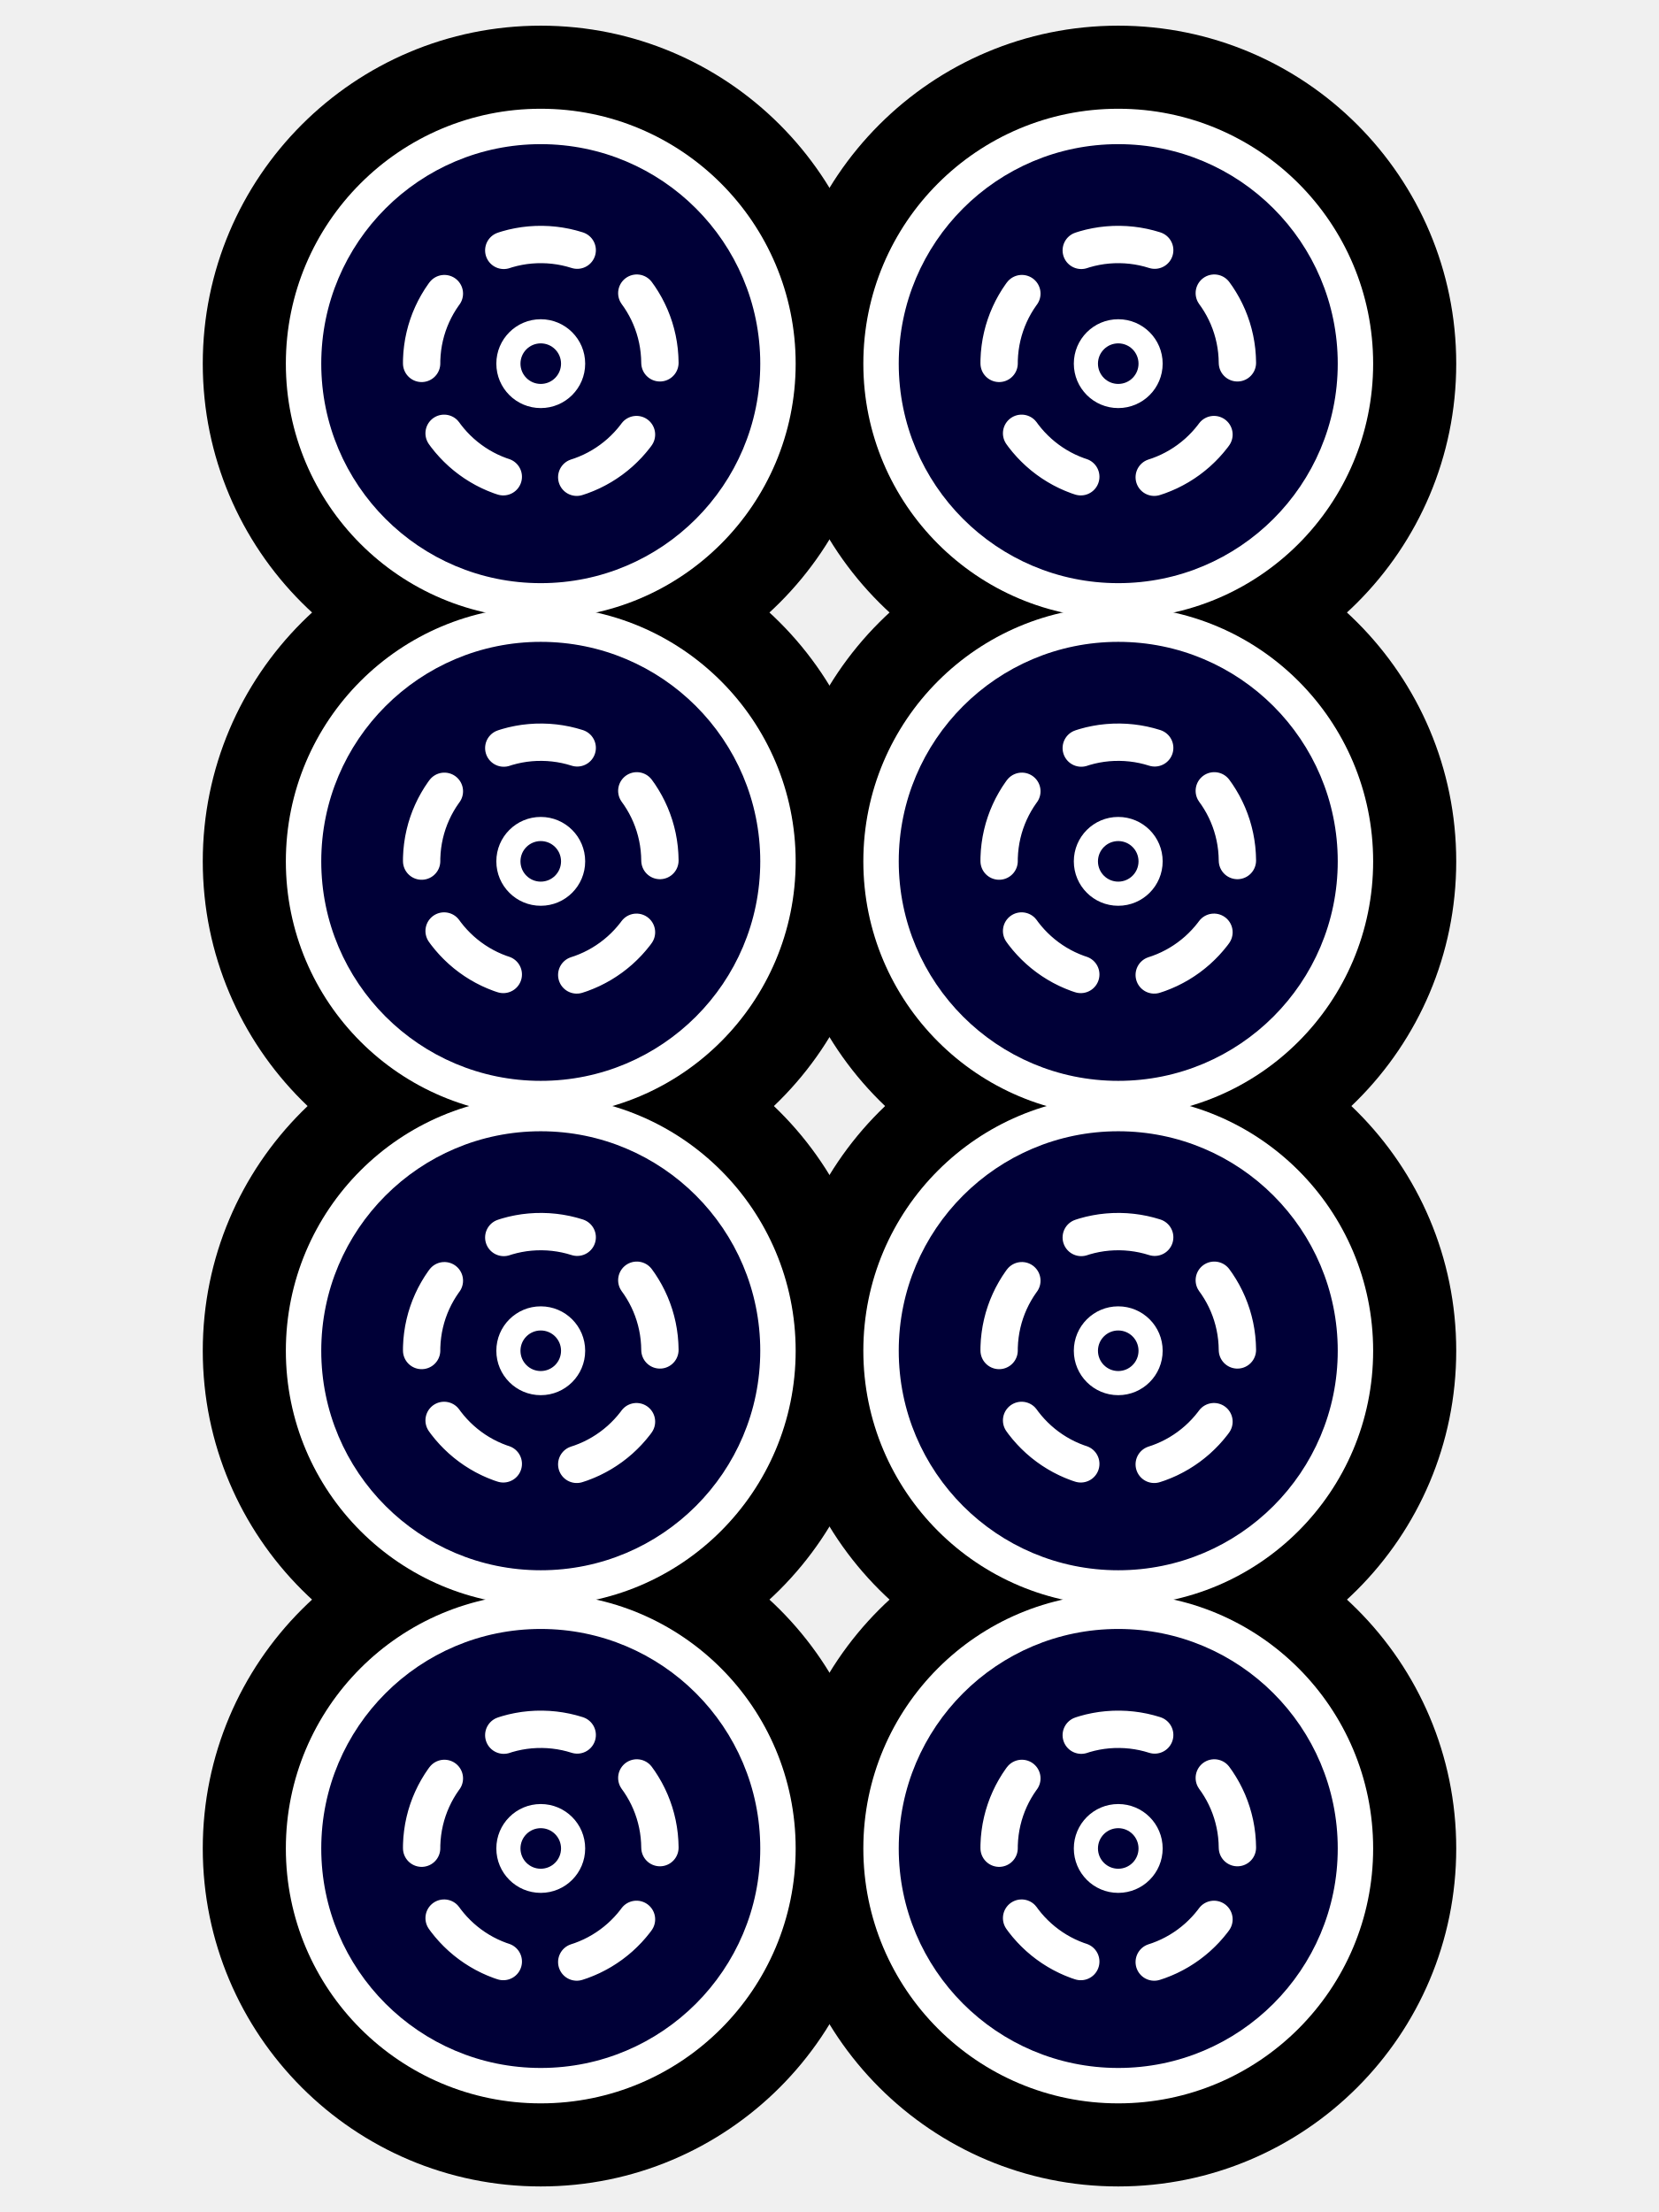
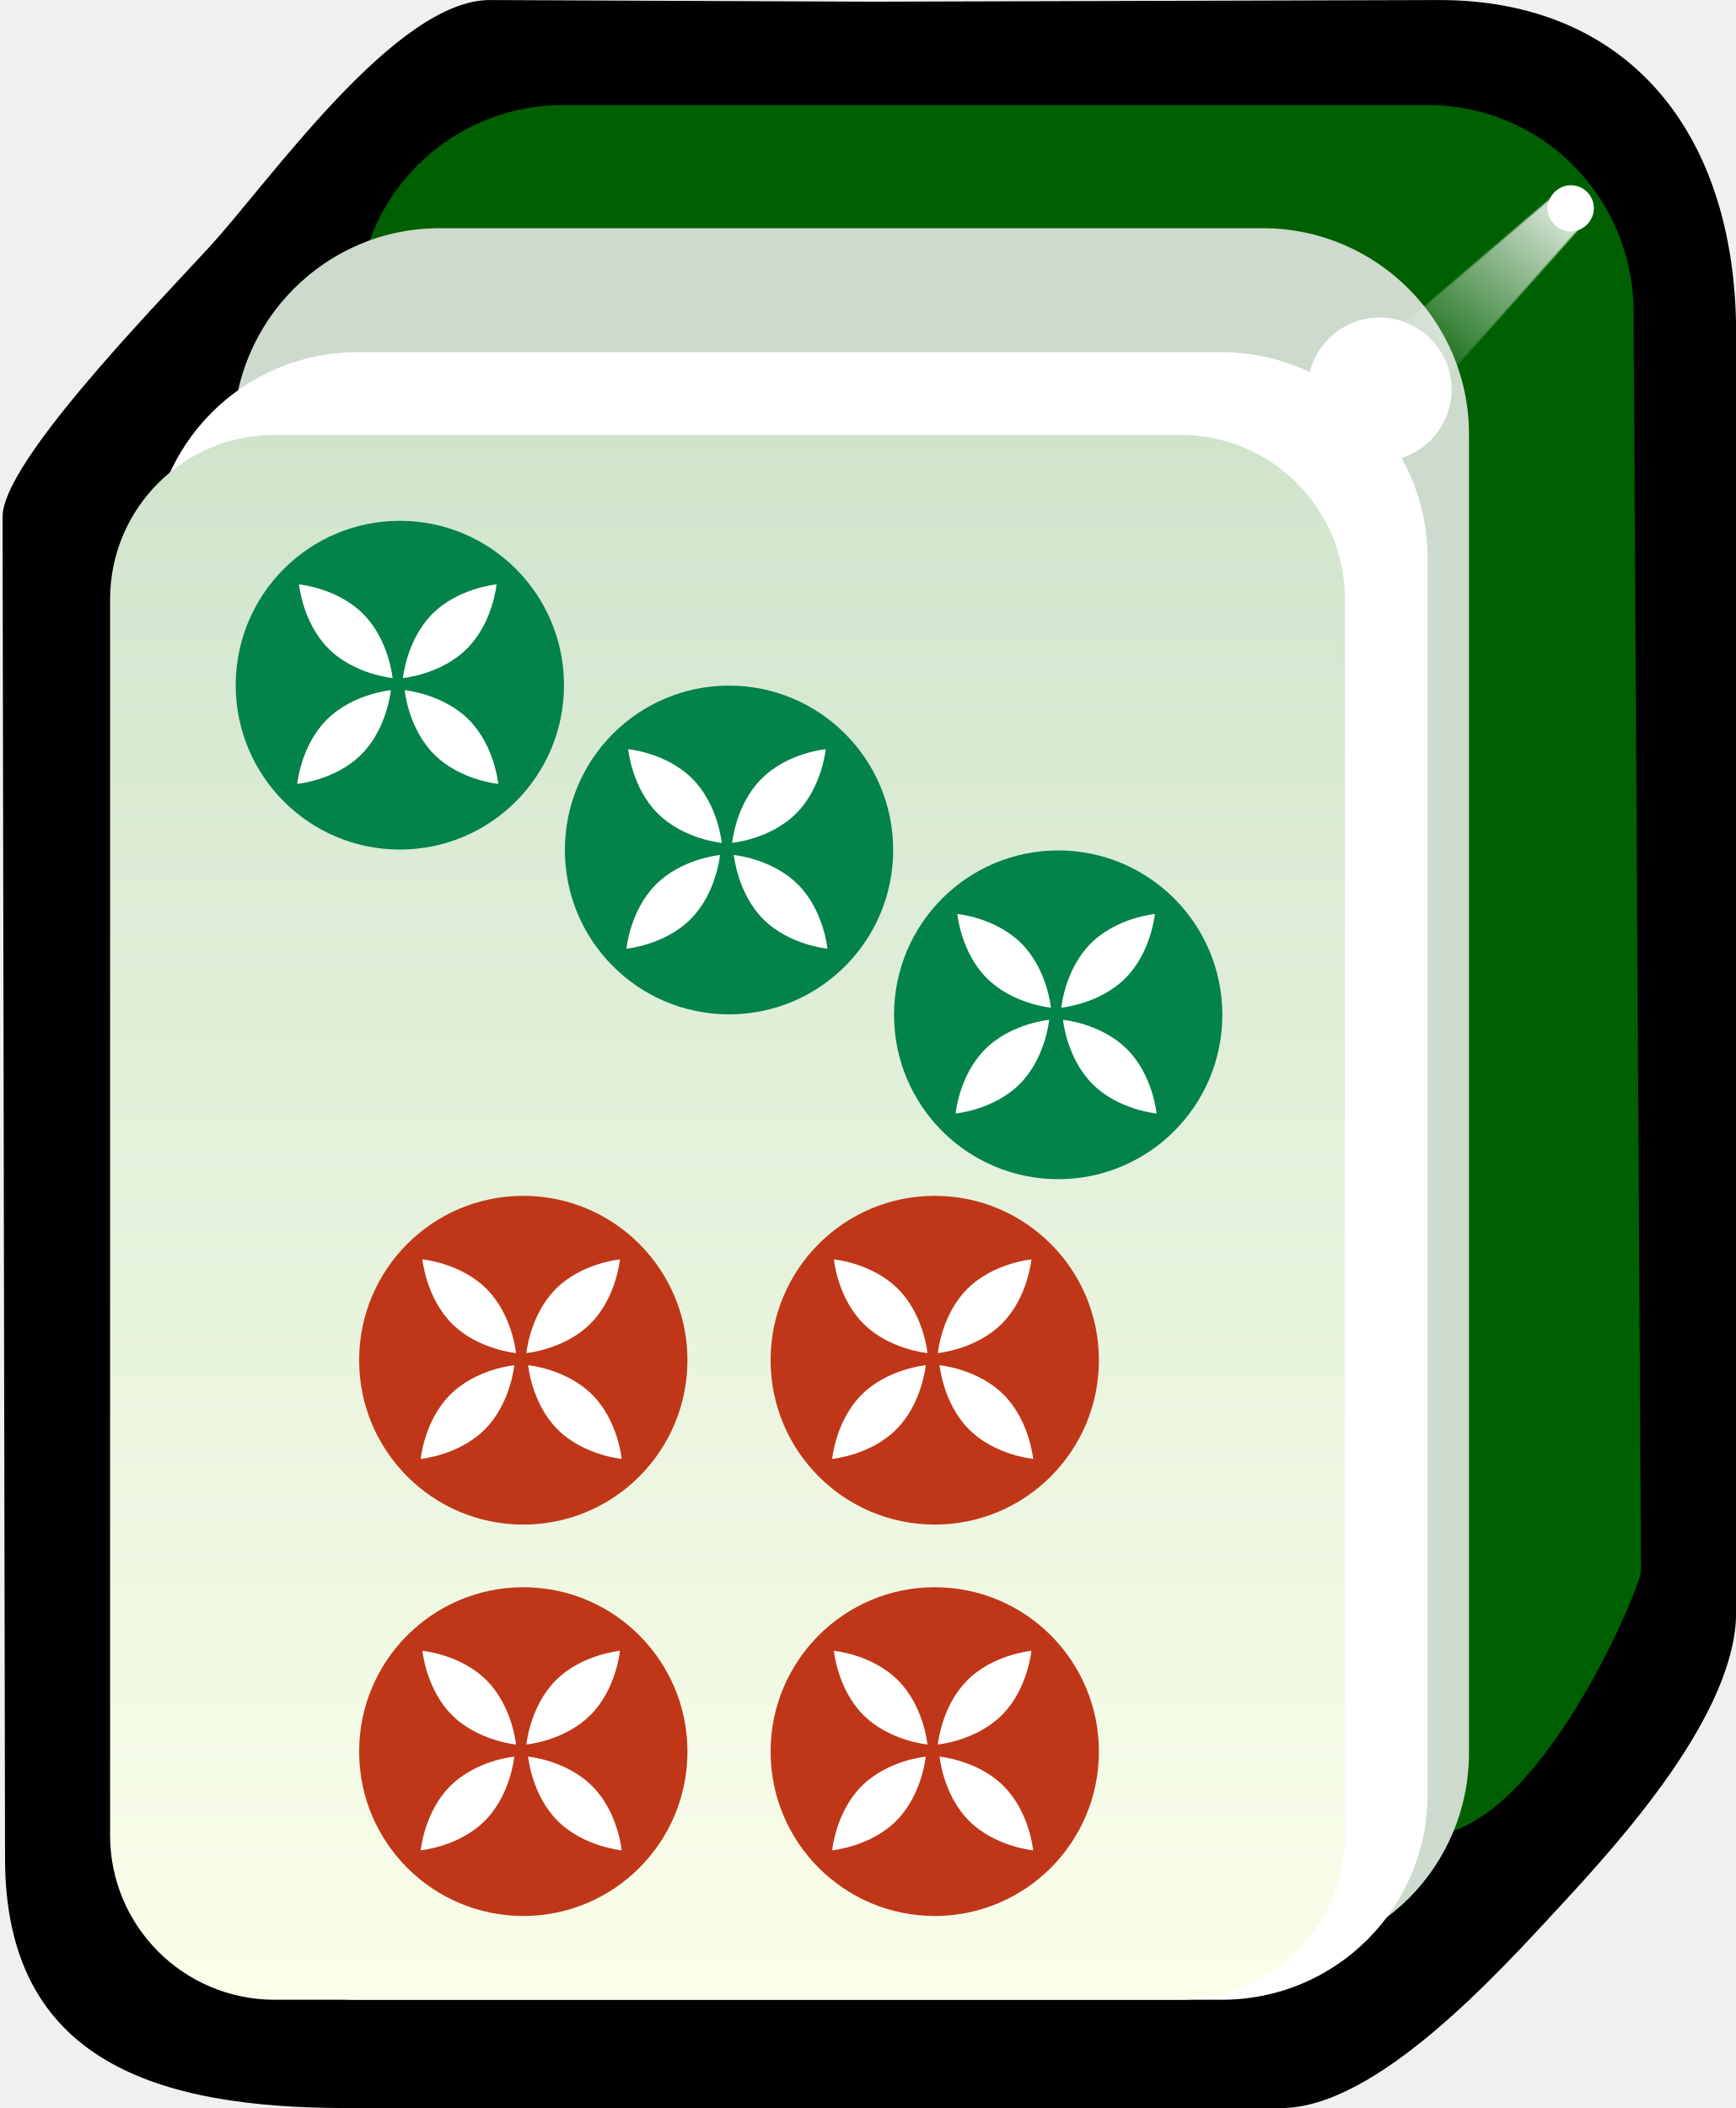
- <svg xmlns="http://www.w3.org/2000/svg" xmlns:ns1="http://www.openswatchbook.org/uri/2009/osb" width="300" height="400" viewBox="0 0 300 400" id="svg2" version="1.1">
-   <defs id="defs4">
-     <linearGradient id="linearGradient10055" ns1:paint="solid">
-       <stop style="stop-color:#000000;stop-opacity:1;" offset="0" id="stop10057" />
-     </linearGradient>
-     <marker orient="auto" refY="0" refX="0" id="Arrow1Lstart" style="overflow:visible">
-       <path id="path4978" d="M 0,0 5,-5 -12.5,0 5,5 0,0 Z" style="fill:#000000;fill-opacity:1;fill-rule:evenodd;stroke:#ff5c00;stroke-width:1pt;stroke-opacity:1" transform="matrix(0.8,0,0,0.8,10,0)" />
-     </marker>
-     <clipPath clipPathUnits="userSpaceOnUse" id="clipPath4243">
-       <circle style="opacity:1;fill:#000000;fill-opacity:0.297;fill-rule:nonzero;stroke:#000000;stroke-width:19.133;stroke-linecap:butt;stroke-linejoin:round;stroke-miterlimit:4;stroke-dasharray:none;stroke-dashoffset:0;stroke-opacity:1" id="circle4245" cx="-264.66" cy="-198.207" r="293.954" />
-     </clipPath>
-     <clipPath clipPathUnits="userSpaceOnUse" id="clipPath7847">
-       <ellipse style="opacity:1;fill:#822600;fill-opacity:1;fill-rule:nonzero;stroke:none;stroke-width:12;stroke-linecap:round;stroke-linejoin:round;stroke-miterlimit:4;stroke-dasharray:none;stroke-dashoffset:0;stroke-opacity:1" id="ellipse7849" cx="394" cy="552.362" rx="349.495" ry="216" />
-     </clipPath>
-     <clipPath clipPathUnits="userSpaceOnUse" id="clipPath4243-1">
-       <circle style="opacity:1;fill:#000000;fill-opacity:0.297;fill-rule:nonzero;stroke:#000000;stroke-width:19.133;stroke-linecap:butt;stroke-linejoin:round;stroke-miterlimit:4;stroke-dasharray:none;stroke-dashoffset:0;stroke-opacity:1" id="circle4245-4" cx="-264.66" cy="-198.207" r="293.954" />
-     </clipPath>
-     <clipPath clipPathUnits="userSpaceOnUse" id="clipPath7876">
-       <circle style="opacity:1;fill:#000000;fill-opacity:0.297;fill-rule:nonzero;stroke:#000000;stroke-width:19.133;stroke-linecap:butt;stroke-linejoin:round;stroke-miterlimit:4;stroke-dasharray:none;stroke-dashoffset:0;stroke-opacity:1" id="circle7878" cx="-264.66" cy="-198.207" r="293.954" />
-     </clipPath>
-     <clipPath clipPathUnits="userSpaceOnUse" id="clipPath14693">
-       <rect style="opacity:1;fill:#a53c3c;fill-opacity:1;fill-rule:nonzero;stroke:none;stroke-width:8;stroke-linecap:round;stroke-linejoin:round;stroke-miterlimit:4;stroke-dasharray:none;stroke-dashoffset:0;stroke-opacity:1" id="rect14695" width="131.784" height="168.821" x="-332.596" y="383.498" rx="1.255" ry="3.751" transform="matrix(0.9993908,-0.03489951,0.03489951,0.9993908,0,0)" />
-     </clipPath>
-     <clipPath clipPathUnits="userSpaceOnUse" id="clipPath14952">
-       <ellipse style="opacity:1;fill:#a53c3c;fill-opacity:1;fill-rule:nonzero;stroke:none;stroke-width:7;stroke-linecap:round;stroke-linejoin:round;stroke-miterlimit:4;stroke-dasharray:none;stroke-dashoffset:0;stroke-opacity:1" id="ellipse14954" cx="-271.344" cy="647.256" rx="69.057" ry="116.911" transform="matrix(0.9993908,-0.03489951,0.03489951,0.9993908,0,0)" />
-     </clipPath>
-     <pattern y="0" x="0" height="6" width="6" patternUnits="userSpaceOnUse" id="EMFhbasepattern" />
-     <pattern y="0" x="0" height="6" width="6" patternUnits="userSpaceOnUse" id="EMFhbasepattern-9" />
-   </defs>
-   <g id="layer1" transform="translate(0,-652.3622)">
-     <g id="g8749" transform="translate(-2.2924804e-7,0.0010341)">
-       <circle style="opacity:1;fill:#000000;fill-opacity:1;fill-rule:nonzero;stroke:none;stroke-width:8;stroke-linecap:round;stroke-linejoin:round;stroke-miterlimit:4;stroke-dasharray:none;stroke-dashoffset:0;stroke-opacity:1" id="circle8575" cx="97.786" cy="718.121" r="61.118" />
-       <circle r="61.118" cy="808.121" cx="97.786" id="circle8589" style="opacity:1;fill:#000000;fill-opacity:1;fill-rule:nonzero;stroke:none;stroke-width:8;stroke-linecap:round;stroke-linejoin:round;stroke-miterlimit:4;stroke-dasharray:none;stroke-dashoffset:0;stroke-opacity:1" />
-       <circle r="61.118" cy="896.621" cx="97.786" id="circle8619" style="opacity:1;fill:#000000;fill-opacity:1;fill-rule:nonzero;stroke:none;stroke-width:8;stroke-linecap:round;stroke-linejoin:round;stroke-miterlimit:4;stroke-dasharray:none;stroke-dashoffset:0;stroke-opacity:1" />
-       <circle style="opacity:1;fill:#000000;fill-opacity:1;fill-rule:nonzero;stroke:none;stroke-width:8;stroke-linecap:round;stroke-linejoin:round;stroke-miterlimit:4;stroke-dasharray:none;stroke-dashoffset:0;stroke-opacity:1" id="circle8633" cx="97.786" cy="986.621" r="61.118" />
-       <circle r="61.118" cy="718.121" cx="202.214" id="circle8647" style="opacity:1;fill:#000000;fill-opacity:1;fill-rule:nonzero;stroke:none;stroke-width:8;stroke-linecap:round;stroke-linejoin:round;stroke-miterlimit:4;stroke-dasharray:none;stroke-dashoffset:0;stroke-opacity:1" />
-       <circle style="opacity:1;fill:#000000;fill-opacity:1;fill-rule:nonzero;stroke:none;stroke-width:8;stroke-linecap:round;stroke-linejoin:round;stroke-miterlimit:4;stroke-dasharray:none;stroke-dashoffset:0;stroke-opacity:1" id="circle8661" cx="202.214" cy="808.121" r="61.118" />
-       <circle style="opacity:1;fill:#000000;fill-opacity:1;fill-rule:nonzero;stroke:none;stroke-width:8;stroke-linecap:round;stroke-linejoin:round;stroke-miterlimit:4;stroke-dasharray:none;stroke-dashoffset:0;stroke-opacity:1" id="circle8675" cx="202.214" cy="896.621" r="61.118" />
-       <circle r="61.118" cy="986.621" cx="202.214" id="circle8689" style="opacity:1;fill:#000000;fill-opacity:1;fill-rule:nonzero;stroke:none;stroke-width:8;stroke-linecap:round;stroke-linejoin:round;stroke-miterlimit:4;stroke-dasharray:none;stroke-dashoffset:0;stroke-opacity:1" />
-       <circle style="opacity:1;fill:#ffffff;fill-opacity:1;fill-rule:nonzero;stroke:none;stroke-width:8;stroke-linecap:round;stroke-linejoin:round;stroke-miterlimit:4;stroke-dasharray:none;stroke-dashoffset:0;stroke-opacity:1" id="circle8577" cx="97.786" cy="718.121" r="46.095" />
-       <circle style="opacity:1;fill:#000037;fill-opacity:1;fill-rule:nonzero;stroke:none;stroke-width:8;stroke-linecap:round;stroke-linejoin:round;stroke-miterlimit:4;stroke-dasharray:none;stroke-dashoffset:0;stroke-opacity:1" id="circle8579" cx="97.786" cy="718.121" r="39.693" />
-       <path transform="matrix(0.9999763,-0.00689127,-0.00689127,-0.9999763,0,0)" d="m 114.384,-718.778 a 21.548,21.548 0 0 1 -21.143,21.544 21.548,21.548 0 0 1 -21.938,-20.734 21.548,21.548 0 0 1 20.318,-22.324 21.548,21.548 0 0 1 22.702,19.894" id="path8581" style="opacity:1;fill:none;fill-opacity:0.297;fill-rule:nonzero;stroke:#ffffff;stroke-width:6.75;stroke-linecap:round;stroke-linejoin:round;stroke-miterlimit:4;stroke-dasharray:13.501, 13.501;stroke-dashoffset:0;stroke-opacity:1" />
-       <circle style="opacity:1;fill:#ffffff;fill-opacity:1;fill-rule:nonzero;stroke:none;stroke-width:8;stroke-linecap:round;stroke-linejoin:round;stroke-miterlimit:4;stroke-dasharray:none;stroke-dashoffset:0;stroke-opacity:1" id="circle8583" cx="97.786" cy="718.121" r="8.032" />
-       <circle style="opacity:1;fill:#000037;fill-opacity:1;fill-rule:nonzero;stroke:none;stroke-width:8;stroke-linecap:round;stroke-linejoin:round;stroke-miterlimit:4;stroke-dasharray:none;stroke-dashoffset:0;stroke-opacity:1" id="circle8585" cx="97.786" cy="718.121" r="3.668" />
-       <circle r="46.095" cy="808.121" cx="97.786" id="circle8591" style="opacity:1;fill:#ffffff;fill-opacity:1;fill-rule:nonzero;stroke:none;stroke-width:8;stroke-linecap:round;stroke-linejoin:round;stroke-miterlimit:4;stroke-dasharray:none;stroke-dashoffset:0;stroke-opacity:1" />
-       <circle r="39.693" cy="808.121" cx="97.786" id="circle8593" style="opacity:1;fill:#000037;fill-opacity:1;fill-rule:nonzero;stroke:none;stroke-width:8;stroke-linecap:round;stroke-linejoin:round;stroke-miterlimit:4;stroke-dasharray:none;stroke-dashoffset:0;stroke-opacity:1" />
-       <path style="opacity:1;fill:none;fill-opacity:0.297;fill-rule:nonzero;stroke:#ffffff;stroke-width:6.75;stroke-linecap:round;stroke-linejoin:round;stroke-miterlimit:4;stroke-dasharray:13.501, 13.501;stroke-dashoffset:0;stroke-opacity:1" id="path8595" d="m 113.764,-808.776 a 21.548,21.548 0 0 1 -21.143,21.544 21.548,21.548 0 0 1 -21.938,-20.734 21.548,21.548 0 0 1 20.318,-22.324 21.548,21.548 0 0 1 22.702,19.894" transform="matrix(0.9999763,-0.00689127,-0.00689127,-0.9999763,0,0)" />
-       <circle r="8.032" cy="808.121" cx="97.786" id="circle8597" style="opacity:1;fill:#ffffff;fill-opacity:1;fill-rule:nonzero;stroke:none;stroke-width:8;stroke-linecap:round;stroke-linejoin:round;stroke-miterlimit:4;stroke-dasharray:none;stroke-dashoffset:0;stroke-opacity:1" />
-       <circle r="3.668" cy="808.121" cx="97.786" id="circle8599" style="opacity:1;fill:#000037;fill-opacity:1;fill-rule:nonzero;stroke:none;stroke-width:8;stroke-linecap:round;stroke-linejoin:round;stroke-miterlimit:4;stroke-dasharray:none;stroke-dashoffset:0;stroke-opacity:1" />
-       <circle r="46.095" cy="896.621" cx="97.786" id="circle8621" style="opacity:1;fill:#ffffff;fill-opacity:1;fill-rule:nonzero;stroke:none;stroke-width:8;stroke-linecap:round;stroke-linejoin:round;stroke-miterlimit:4;stroke-dasharray:none;stroke-dashoffset:0;stroke-opacity:1" />
-       <circle r="39.693" cy="896.621" cx="97.786" id="circle8623" style="opacity:1;fill:#000037;fill-opacity:1;fill-rule:nonzero;stroke:none;stroke-width:8;stroke-linecap:round;stroke-linejoin:round;stroke-miterlimit:4;stroke-dasharray:none;stroke-dashoffset:0;stroke-opacity:1" />
-       <path style="opacity:1;fill:none;fill-opacity:0.297;fill-rule:nonzero;stroke:#ffffff;stroke-width:6.75;stroke-linecap:round;stroke-linejoin:round;stroke-miterlimit:4;stroke-dasharray:13.501, 13.501;stroke-dashoffset:0;stroke-opacity:1" id="path8625" d="m 113.154,-897.273 a 21.548,21.548 0 0 1 -21.143,21.544 21.548,21.548 0 0 1 -21.938,-20.734 21.548,21.548 0 0 1 20.318,-22.324 21.548,21.548 0 0 1 22.702,19.894" transform="matrix(0.9999763,-0.00689127,-0.00689127,-0.9999763,0,0)" />
-       <circle r="8.032" cy="896.621" cx="97.786" id="circle8627" style="opacity:1;fill:#ffffff;fill-opacity:1;fill-rule:nonzero;stroke:none;stroke-width:8;stroke-linecap:round;stroke-linejoin:round;stroke-miterlimit:4;stroke-dasharray:none;stroke-dashoffset:0;stroke-opacity:1" />
-       <circle r="3.668" cy="896.621" cx="97.786" id="circle8629" style="opacity:1;fill:#000037;fill-opacity:1;fill-rule:nonzero;stroke:none;stroke-width:8;stroke-linecap:round;stroke-linejoin:round;stroke-miterlimit:4;stroke-dasharray:none;stroke-dashoffset:0;stroke-opacity:1" />
-       <circle style="opacity:1;fill:#ffffff;fill-opacity:1;fill-rule:nonzero;stroke:none;stroke-width:8;stroke-linecap:round;stroke-linejoin:round;stroke-miterlimit:4;stroke-dasharray:none;stroke-dashoffset:0;stroke-opacity:1" id="circle8635" cx="97.786" cy="986.621" r="46.095" />
-       <circle style="opacity:1;fill:#000037;fill-opacity:1;fill-rule:nonzero;stroke:none;stroke-width:8;stroke-linecap:round;stroke-linejoin:round;stroke-miterlimit:4;stroke-dasharray:none;stroke-dashoffset:0;stroke-opacity:1" id="circle8637" cx="97.786" cy="986.621" r="39.693" />
-       <path transform="matrix(0.9999763,-0.00689127,-0.00689127,-0.9999763,0,0)" d="m 112.534,-987.271 a 21.548,21.548 0 0 1 -21.143,21.544 21.548,21.548 0 0 1 -21.938,-20.734 21.548,21.548 0 0 1 20.318,-22.323 21.548,21.548 0 0 1 22.702,19.894" id="path8639" style="opacity:1;fill:none;fill-opacity:0.297;fill-rule:nonzero;stroke:#ffffff;stroke-width:6.75;stroke-linecap:round;stroke-linejoin:round;stroke-miterlimit:4;stroke-dasharray:13.501, 13.501;stroke-dashoffset:0;stroke-opacity:1" />
-       <circle style="opacity:1;fill:#ffffff;fill-opacity:1;fill-rule:nonzero;stroke:none;stroke-width:8;stroke-linecap:round;stroke-linejoin:round;stroke-miterlimit:4;stroke-dasharray:none;stroke-dashoffset:0;stroke-opacity:1" id="circle8641" cx="97.786" cy="986.621" r="8.032" />
-       <circle style="opacity:1;fill:#000037;fill-opacity:1;fill-rule:nonzero;stroke:none;stroke-width:8;stroke-linecap:round;stroke-linejoin:round;stroke-miterlimit:4;stroke-dasharray:none;stroke-dashoffset:0;stroke-opacity:1" id="circle8643" cx="97.786" cy="986.621" r="3.668" />
-       <circle r="46.095" cy="718.121" cx="202.214" id="circle8649" style="opacity:1;fill:#ffffff;fill-opacity:1;fill-rule:nonzero;stroke:none;stroke-width:8;stroke-linecap:round;stroke-linejoin:round;stroke-miterlimit:4;stroke-dasharray:none;stroke-dashoffset:0;stroke-opacity:1" />
-       <circle r="39.693" cy="718.121" cx="202.214" id="circle8651" style="opacity:1;fill:#000037;fill-opacity:1;fill-rule:nonzero;stroke:none;stroke-width:8;stroke-linecap:round;stroke-linejoin:round;stroke-miterlimit:4;stroke-dasharray:none;stroke-dashoffset:0;stroke-opacity:1" />
-       <path style="opacity:1;fill:none;fill-opacity:0.297;fill-rule:nonzero;stroke:#ffffff;stroke-width:6.75;stroke-linecap:round;stroke-linejoin:round;stroke-miterlimit:4;stroke-dasharray:13.501, 13.501;stroke-dashoffset:0;stroke-opacity:1" id="path8653" d="m 218.81,-719.497 a 21.548,21.548 0 0 1 -21.143,21.544 21.548,21.548 0 0 1 -21.938,-20.734 21.548,21.548 0 0 1 20.318,-22.324 21.548,21.548 0 0 1 22.702,19.894" transform="matrix(0.9999763,-0.00689127,-0.00689127,-0.9999763,0,0)" />
-       <circle r="8.032" cy="718.121" cx="202.214" id="circle8655" style="opacity:1;fill:#ffffff;fill-opacity:1;fill-rule:nonzero;stroke:none;stroke-width:8;stroke-linecap:round;stroke-linejoin:round;stroke-miterlimit:4;stroke-dasharray:none;stroke-dashoffset:0;stroke-opacity:1" />
-       <circle r="3.668" cy="718.121" cx="202.214" id="circle8657" style="opacity:1;fill:#000037;fill-opacity:1;fill-rule:nonzero;stroke:none;stroke-width:8;stroke-linecap:round;stroke-linejoin:round;stroke-miterlimit:4;stroke-dasharray:none;stroke-dashoffset:0;stroke-opacity:1" />
-       <circle style="opacity:1;fill:#ffffff;fill-opacity:1;fill-rule:nonzero;stroke:none;stroke-width:8;stroke-linecap:round;stroke-linejoin:round;stroke-miterlimit:4;stroke-dasharray:none;stroke-dashoffset:0;stroke-opacity:1" id="circle8663" cx="202.214" cy="808.121" r="46.095" />
-       <circle style="opacity:1;fill:#000037;fill-opacity:1;fill-rule:nonzero;stroke:none;stroke-width:8;stroke-linecap:round;stroke-linejoin:round;stroke-miterlimit:4;stroke-dasharray:none;stroke-dashoffset:0;stroke-opacity:1" id="circle8665" cx="202.214" cy="808.121" r="39.693" />
-       <path transform="matrix(0.9999763,-0.00689127,-0.00689127,-0.9999763,0,0)" d="m 218.189,-809.495 a 21.548,21.548 0 0 1 -21.143,21.544 21.548,21.548 0 0 1 -21.938,-20.734 21.548,21.548 0 0 1 20.318,-22.324 21.548,21.548 0 0 1 22.702,19.894" id="path8667" style="opacity:1;fill:none;fill-opacity:0.297;fill-rule:nonzero;stroke:#ffffff;stroke-width:6.75;stroke-linecap:round;stroke-linejoin:round;stroke-miterlimit:4;stroke-dasharray:13.501, 13.501;stroke-dashoffset:0;stroke-opacity:1" />
-       <circle style="opacity:1;fill:#ffffff;fill-opacity:1;fill-rule:nonzero;stroke:none;stroke-width:8;stroke-linecap:round;stroke-linejoin:round;stroke-miterlimit:4;stroke-dasharray:none;stroke-dashoffset:0;stroke-opacity:1" id="circle8669" cx="202.214" cy="808.121" r="8.032" />
-       <circle style="opacity:1;fill:#000037;fill-opacity:1;fill-rule:nonzero;stroke:none;stroke-width:8;stroke-linecap:round;stroke-linejoin:round;stroke-miterlimit:4;stroke-dasharray:none;stroke-dashoffset:0;stroke-opacity:1" id="circle8671" cx="202.214" cy="808.121" r="3.668" />
-       <circle style="opacity:1;fill:#ffffff;fill-opacity:1;fill-rule:nonzero;stroke:none;stroke-width:8;stroke-linecap:round;stroke-linejoin:round;stroke-miterlimit:4;stroke-dasharray:none;stroke-dashoffset:0;stroke-opacity:1" id="circle8677" cx="202.214" cy="896.621" r="46.095" />
-       <circle style="opacity:1;fill:#000037;fill-opacity:1;fill-rule:nonzero;stroke:none;stroke-width:8;stroke-linecap:round;stroke-linejoin:round;stroke-miterlimit:4;stroke-dasharray:none;stroke-dashoffset:0;stroke-opacity:1" id="circle8679" cx="202.214" cy="896.621" r="39.693" />
-       <path transform="matrix(0.9999763,-0.00689127,-0.00689127,-0.9999763,0,0)" d="m 217.579,-897.993 a 21.548,21.548 0 0 1 -21.143,21.544 21.548,21.548 0 0 1 -21.938,-20.734 21.548,21.548 0 0 1 20.318,-22.324 21.548,21.548 0 0 1 22.702,19.894" id="path8681" style="opacity:1;fill:none;fill-opacity:0.297;fill-rule:nonzero;stroke:#ffffff;stroke-width:6.75;stroke-linecap:round;stroke-linejoin:round;stroke-miterlimit:4;stroke-dasharray:13.501, 13.501;stroke-dashoffset:0;stroke-opacity:1" />
-       <circle style="opacity:1;fill:#ffffff;fill-opacity:1;fill-rule:nonzero;stroke:none;stroke-width:8;stroke-linecap:round;stroke-linejoin:round;stroke-miterlimit:4;stroke-dasharray:none;stroke-dashoffset:0;stroke-opacity:1" id="circle8683" cx="202.214" cy="896.621" r="8.032" />
-       <circle style="opacity:1;fill:#000037;fill-opacity:1;fill-rule:nonzero;stroke:none;stroke-width:8;stroke-linecap:round;stroke-linejoin:round;stroke-miterlimit:4;stroke-dasharray:none;stroke-dashoffset:0;stroke-opacity:1" id="circle8685" cx="202.214" cy="896.621" r="3.668" />
-       <circle r="46.095" cy="986.621" cx="202.214" id="circle8691" style="opacity:1;fill:#ffffff;fill-opacity:1;fill-rule:nonzero;stroke:none;stroke-width:8;stroke-linecap:round;stroke-linejoin:round;stroke-miterlimit:4;stroke-dasharray:none;stroke-dashoffset:0;stroke-opacity:1" />
-       <circle r="39.693" cy="986.621" cx="202.214" id="circle8693" style="opacity:1;fill:#000037;fill-opacity:1;fill-rule:nonzero;stroke:none;stroke-width:8;stroke-linecap:round;stroke-linejoin:round;stroke-miterlimit:4;stroke-dasharray:none;stroke-dashoffset:0;stroke-opacity:1" />
-       <path style="opacity:1;fill:none;fill-opacity:0.297;fill-rule:nonzero;stroke:#ffffff;stroke-width:6.75;stroke-linecap:round;stroke-linejoin:round;stroke-miterlimit:4;stroke-dasharray:13.501, 13.501;stroke-dashoffset:0;stroke-opacity:1" id="path8695" d="m 216.959,-987.991 a 21.548,21.548 0 0 1 -21.143,21.544 21.548,21.548 0 0 1 -21.938,-20.734 21.548,21.548 0 0 1 20.318,-22.324 21.548,21.548 0 0 1 22.702,19.895" transform="matrix(0.9999763,-0.00689127,-0.00689127,-0.9999763,0,0)" />
-       <circle r="8.032" cy="986.621" cx="202.214" id="circle8697" style="opacity:1;fill:#ffffff;fill-opacity:1;fill-rule:nonzero;stroke:none;stroke-width:8;stroke-linecap:round;stroke-linejoin:round;stroke-miterlimit:4;stroke-dasharray:none;stroke-dashoffset:0;stroke-opacity:1" />
-       <circle r="3.668" cy="986.621" cx="202.214" id="circle8699" style="opacity:1;fill:#000037;fill-opacity:1;fill-rule:nonzero;stroke:none;stroke-width:8;stroke-linecap:round;stroke-linejoin:round;stroke-miterlimit:4;stroke-dasharray:none;stroke-dashoffset:0;stroke-opacity:1" />
+ <svg xmlns="http://www.w3.org/2000/svg" xml:space="preserve" id="svg2985" x="0" y="0" style="enable-background:new -192 293.9 210 255" version="1.1" viewBox="-192 293.9 210 255">
+   <style>.st0{enable-background:new}.st3{fill:#fff}.st7{fill:#bf3718}.st8{fill:#038249}</style>
+   <switch>
+     <g>
+       <filter id="filter3970-5" width="1.217" height="1.215" x="-.109" y="-.108" color-interpolation-filters="sRGB">
+         <feGaussianBlur id="feGaussianBlur3972-8" stdDeviation=".128" />
+       </filter>
+       <g id="g4630" class="st0" transform="matrix(1.0006 0 0 1 -1.376 203.406)">
+         <g id="g3062">
+           <path id="rect4031" d="m-131.2 90.5 46.1.2 68.4-.2c22.9-.1 36.1 15.9 36.1 40.4v154.6c0 12.3-14 27.7-21.4 35.7s-22.1 24.3-33.6 24.3h-113c-22.9 0-41.3-5.6-41.3-30.2l-.3-162.3c0-6.4 17.3-24.3 24.8-32.4 7.4-8 22.7-30.2 34.2-30.1" />
+           <path id="rect3767" d="M-122.4 103.2h104.5c13.8 0 24.8 11.1 24.9 24.9l.9 152.4c0 2-12.6 32-25.8 32h-104.5c-13.8 0-24.9-11.1-24.9-24.9V128.1c0-13.8 11.1-24.9 24.9-24.9" style="fill:#005f00" />
+           <path id="rect3861" d="M-137.4 118.1h99.6c13.7 0 24.9 11.2 24.9 24.9v159.5c0 13.8-11.1 24.9-24.9 24.9h-99.6c-13.7 0-24.9-11.2-24.9-24.9V143.1c0-13.8 11.2-25 24.9-25" style="fill:#cddacd" />
+           <path id="rect3765" d="M-147.3 133.1h104.5c13.7 0 24.9 11.2 24.9 24.9v149.5c0 13.8-11.1 24.9-24.9 24.9h-104.5c-13.7 0-24.9-11.2-24.9-24.9V158c0-13.7 11.1-24.9 24.9-24.9" class="st3" />
+           <linearGradient id="rect3008_1_" x1="-324.883" x2="-324.883" y1="569.587" y2="531.068" gradientTransform="matrix(4.9807 0 0 -4.9841 1515.62 2981.96)" gradientUnits="userSpaceOnUse">
+             <stop offset="0" style="stop-color:#d0e4cc" />
+             <stop offset="1" style="stop-color:#fbffec" />
+           </linearGradient>
+           <path id="rect3008" d="M-157.3 143.1h109.5c11 0 19.9 8.9 19.9 19.9v149.5c0 11-8.9 19.9-19.9 19.9h-109.5c-11 0-19.9-8.9-19.9-19.9V163c0-11 8.9-19.9 19.9-19.9" style="fill:url(#rect3008_1_)" />
+           <path id="path3932" d="M2.2 115.7c0 1.5-1.3 2.8-2.8 2.8s-2.8-1.3-2.8-2.8 1.3-2.8 2.8-2.8 2.8 1.2 2.8 2.8" class="st3" />
+           <g id="path3936" style="filter:url(#filter3970-5)">
+             <linearGradient id="SVGID_1_" x1="-315.771" x2="-318.887" y1="590.47" y2="587.001" gradientTransform="matrix(7.1013 0 0 -6.6887 2243.616 4061.265)" gradientUnits="userSpaceOnUse">
+               <stop offset="0" style="stop-color:#fff" />
+               <stop offset="1" style="stop-color:#fff;stop-opacity:0" />
+             </linearGradient>
+             <path d="m-2.8 114.3-28.8 24.6 8.2 6 25.2-28.3z" style="fill:url(#SVGID_1_)" />
+           </g>
+           <path id="path3882" d="M-15 137.6c0 4.8-3.9 8.7-8.7 8.7-4.8 0-8.7-3.9-8.7-8.7 0-4.8 3.9-8.7 8.7-8.7 4.7 0 8.7 3.9 8.7 8.7" class="st3" />
+           <g id="g5021" class="st0" transform="matrix(.9994 0 0 1 1.365 -203.394)">
+             <g id="g5432" transform="matrix(2.9639 0 0 2.9677 60.694 76.783)">
+               <path id="path5434" d="M-40.4 128.6a6.7 6.7 0 1 1-13.4 0 6.7 6.7 0 0 1 13.4 0" class="st7" />
+               <g id="g5436" transform="rotate(-45 17.625 29.531)">
+                 <path id="path5438" d="M-98.6 53.7s-1.2 1-2.7 1c-1.5 0-2.7-1-2.7-1s1.2-1 2.7-1c1.5 0 2.7 1 2.7 1" class="st3" />
+                 <path id="path5440" d="M-97.9 53.7s1.2-1 2.7-1 2.7 1 2.7 1-1.2 1-2.7 1-2.7-1-2.7-1" class="st3" />
+                 <path id="path5442" d="M-98.2 54.1s1 1.2 1 2.7-1 2.7-1 2.7-1-1.2-1-2.7 1-2.7 1-2.7" class="st3" />
+                 <path id="path5444" d="M-98.2 53.4s-1-1.2-1-2.7c0-1.5 1-2.7 1-2.7s1 1.2 1 2.7c0 1.5-1 2.7-1 2.7" class="st3" />
+               </g>
+             </g>
+             <g id="g5773" transform="matrix(2.9639 0 0 2.9677 10.917 76.783)">
+               <path id="path5775" d="M-40.4 128.6a6.7 6.7 0 1 1-13.4 0 6.7 6.7 0 0 1 13.4 0" class="st7" />
+               <g id="g5777" transform="rotate(-45 17.625 29.531)">
+                 <path id="path5779" d="M-98.6 53.7s-1.2 1-2.7 1c-1.5 0-2.7-1-2.7-1s1.2-1 2.7-1c1.5 0 2.7 1 2.7 1" class="st3" />
+                 <path id="path5781" d="M-97.9 53.7s1.2-1 2.7-1 2.7 1 2.7 1-1.2 1-2.7 1-2.7-1-2.7-1" class="st3" />
+                 <path id="path5783" d="M-98.2 54.1s1 1.2 1 2.7-1 2.7-1 2.7-1-1.2-1-2.7 1-2.7 1-2.7" class="st3" />
+                 <path id="path5785" d="M-98.2 53.4s-1-1.2-1-2.7c0-1.5 1-2.7 1-2.7s1 1.2 1 2.7c0 1.5-1 2.7-1 2.7" class="st3" />
+               </g>
+             </g>
+             <g id="g5787" transform="matrix(2.9639 0 0 2.9677 60.694 124.13)">
+               <path id="path5789" d="M-40.4 128.6a6.7 6.7 0 1 1-13.4 0 6.7 6.7 0 0 1 13.4 0" class="st7" />
+               <g id="g5791" transform="rotate(-45 17.625 29.531)">
+                 <path id="path5793" d="M-98.6 53.7s-1.2 1-2.7 1c-1.5 0-2.7-1-2.7-1s1.2-1 2.7-1c1.5 0 2.7 1 2.7 1" class="st3" />
+                 <path id="path5795" d="M-97.9 53.7s1.2-1 2.7-1 2.7 1 2.7 1-1.2 1-2.7 1-2.7-1-2.7-1" class="st3" />
+                 <path id="path5797" d="M-98.2 54.1s1 1.2 1 2.7-1 2.7-1 2.7-1-1.2-1-2.7 1-2.7 1-2.7" class="st3" />
+                 <path id="path5799" d="M-98.2 53.4s-1-1.2-1-2.7c0-1.5 1-2.7 1-2.7s1 1.2 1 2.7c0 1.5-1 2.7-1 2.7" class="st3" />
+               </g>
+             </g>
+             <g id="g5801" transform="matrix(2.9639 0 0 2.9677 10.917 124.13)">
+               <path id="path5803" d="M-40.4 128.6a6.7 6.7 0 1 1-13.4 0 6.7 6.7 0 0 1 13.4 0" class="st7" />
+               <g id="g5805" transform="rotate(-45 17.625 29.531)">
+                 <path id="path5807" d="M-98.6 53.7s-1.2 1-2.7 1c-1.5 0-2.7-1-2.7-1s1.2-1 2.7-1c1.5 0 2.7 1 2.7 1" class="st3" />
+                 <path id="path5809" d="M-97.9 53.7s1.2-1 2.7-1 2.7 1 2.7 1-1.2 1-2.7 1-2.7-1-2.7-1" class="st3" />
+                 <path id="path5811" d="M-98.2 54.1s1 1.2 1 2.7-1 2.7-1 2.7-1-1.2-1-2.7 1-2.7 1-2.7" class="st3" />
+                 <path id="path5813" d="M-98.2 53.4s-1-1.2-1-2.7c0-1.5 1-2.7 1-2.7s1 1.2 1 2.7c0 1.5-1 2.7-1 2.7" class="st3" />
+               </g>
+             </g>
+             <g id="g5488" transform="matrix(2.9639 0 0 2.9677 35.806 15.063)">
+               <path id="path5490" d="M-40.4 128.6a6.7 6.7 0 1 1-13.4 0 6.7 6.7 0 0 1 13.4 0" class="st8" />
+               <g id="g5492" transform="rotate(-45 17.625 29.531)">
+                 <path id="path5494" d="M-98.6 53.7s-1.2 1-2.7 1c-1.5 0-2.7-1-2.7-1s1.2-1 2.7-1c1.5 0 2.7 1 2.7 1" class="st3" />
+                 <path id="path5496" d="M-97.9 53.7s1.2-1 2.7-1 2.7 1 2.7 1-1.2 1-2.7 1-2.7-1-2.7-1" class="st3" />
+                 <path id="path5498" d="M-98.2 54.1s1 1.2 1 2.7-1 2.7-1 2.7-1-1.2-1-2.7 1-2.7 1-2.7" class="st3" />
+                 <path id="path5500" d="M-98.2 53.4s-1-1.2-1-2.7c0-1.5 1-2.7 1-2.7s1 1.2 1 2.7c0 1.5-1 2.7-1 2.7" class="st3" />
+               </g>
+             </g>
+             <g id="g5887" transform="matrix(2.9639 0 0 2.9677 75.628 35)">
+               <path id="path5889" d="M-40.4 128.6a6.7 6.7 0 1 1-13.4 0 6.7 6.7 0 0 1 13.4 0" class="st8" />
+               <g id="g5891" transform="rotate(-45 17.625 29.531)">
+                 <path id="path5893" d="M-98.6 53.7s-1.2 1-2.7 1c-1.5 0-2.7-1-2.7-1s1.2-1 2.7-1c1.5 0 2.7 1 2.7 1" class="st3" />
+                 <path id="path5895" d="M-97.9 53.7s1.2-1 2.7-1 2.7 1 2.7 1-1.2 1-2.7 1-2.7-1-2.7-1" class="st3" />
+                 <path id="path5897" d="M-98.2 54.1s1 1.2 1 2.7-1 2.7-1 2.7-1-1.2-1-2.7 1-2.7 1-2.7" class="st3" />
+                 <path id="path5899" d="M-98.2 53.4s-1-1.2-1-2.7c0-1.5 1-2.7 1-2.7s1 1.2 1 2.7c0 1.5-1 2.7-1 2.7" class="st3" />
+               </g>
+             </g>
+             <g id="g5901" transform="matrix(2.9639 0 0 2.9677 -4.016 -4.873)">
+               <path id="path5903" d="M-40.4 128.6a6.7 6.7 0 1 1-13.4 0 6.7 6.7 0 0 1 13.4 0" class="st8" />
+               <g id="g5905" transform="rotate(-45 17.625 29.531)">
+                 <path id="path5907" d="M-98.6 53.7s-1.2 1-2.7 1c-1.5 0-2.7-1-2.7-1s1.2-1 2.7-1c1.5 0 2.7 1 2.7 1" class="st3" />
+                 <path id="path5909" d="M-97.9 53.7s1.2-1 2.7-1 2.7 1 2.7 1-1.2 1-2.7 1-2.7-1-2.7-1" class="st3" />
+                 <path id="path5911" d="M-98.2 54.1s1 1.2 1 2.7-1 2.7-1 2.7-1-1.2-1-2.7 1-2.7 1-2.7" class="st3" />
+                 <path id="path5913" d="M-98.2 53.4s-1-1.2-1-2.7c0-1.5 1-2.7 1-2.7s1 1.2 1 2.7c0 1.5-1 2.7-1 2.7" class="st3" />
+               </g>
+             </g>
+           </g>
+         </g>
+       </g>
    </g>
-   </g>
+   </switch>
</svg>
